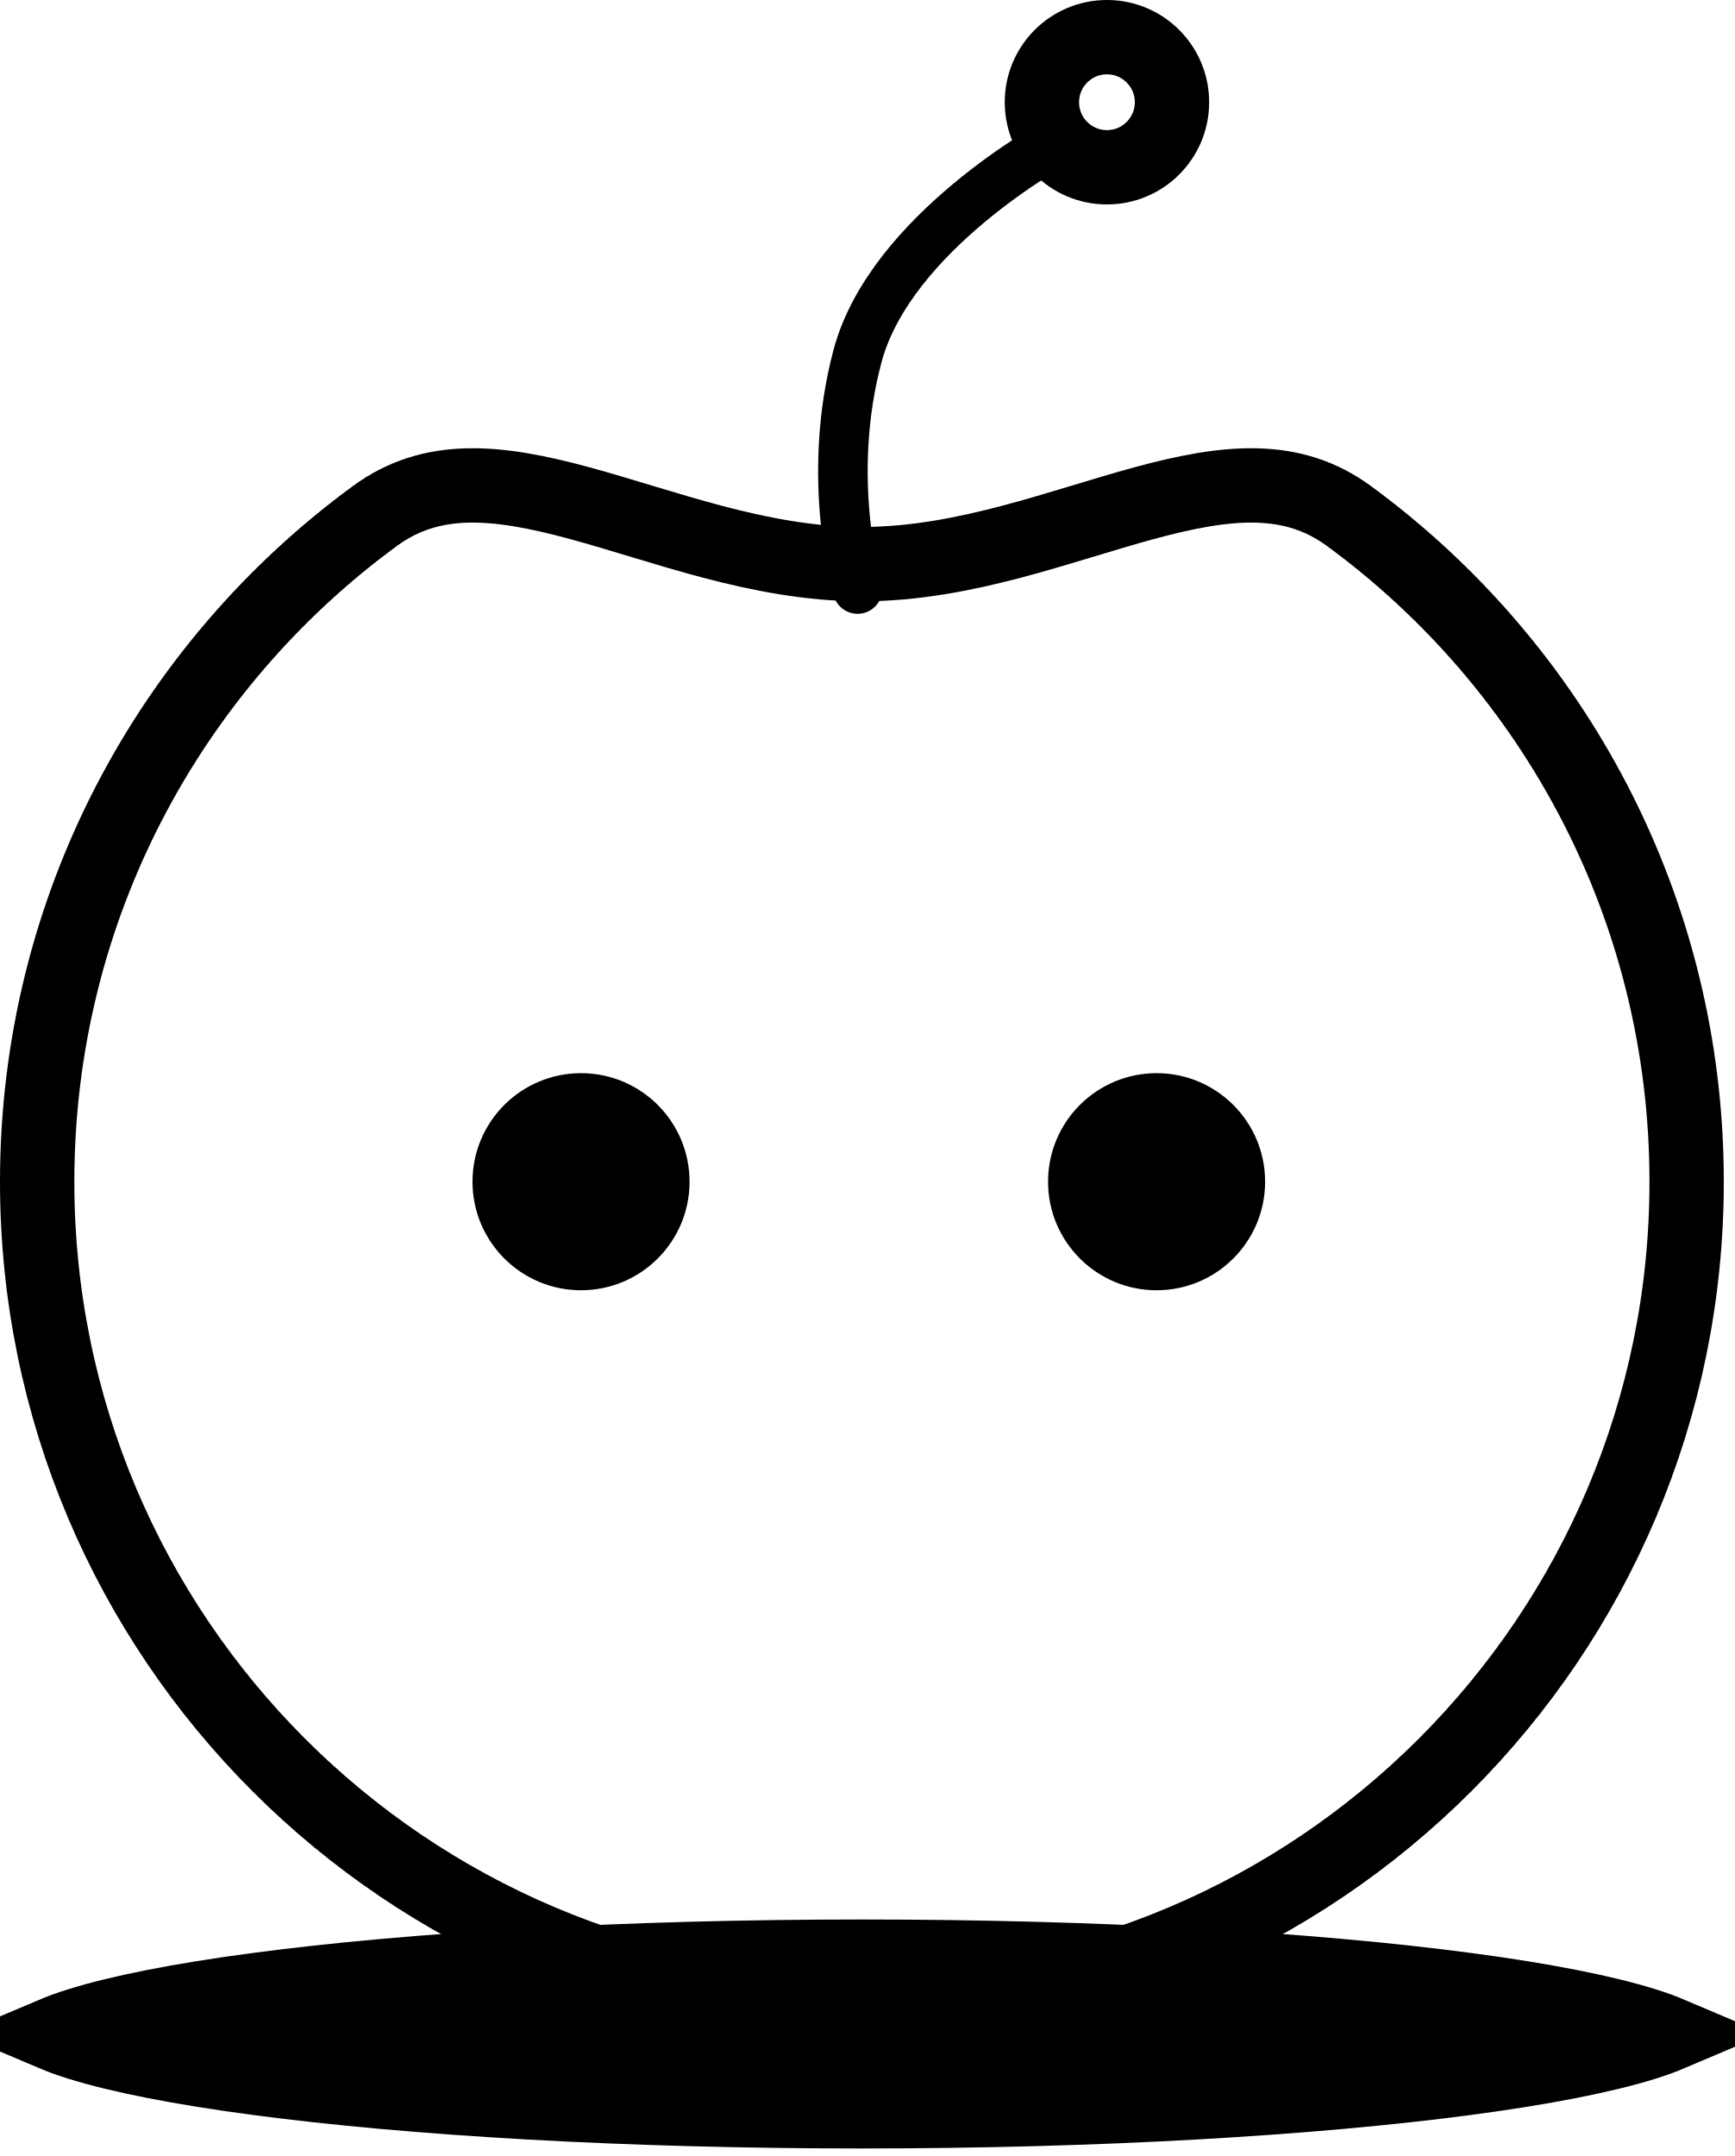
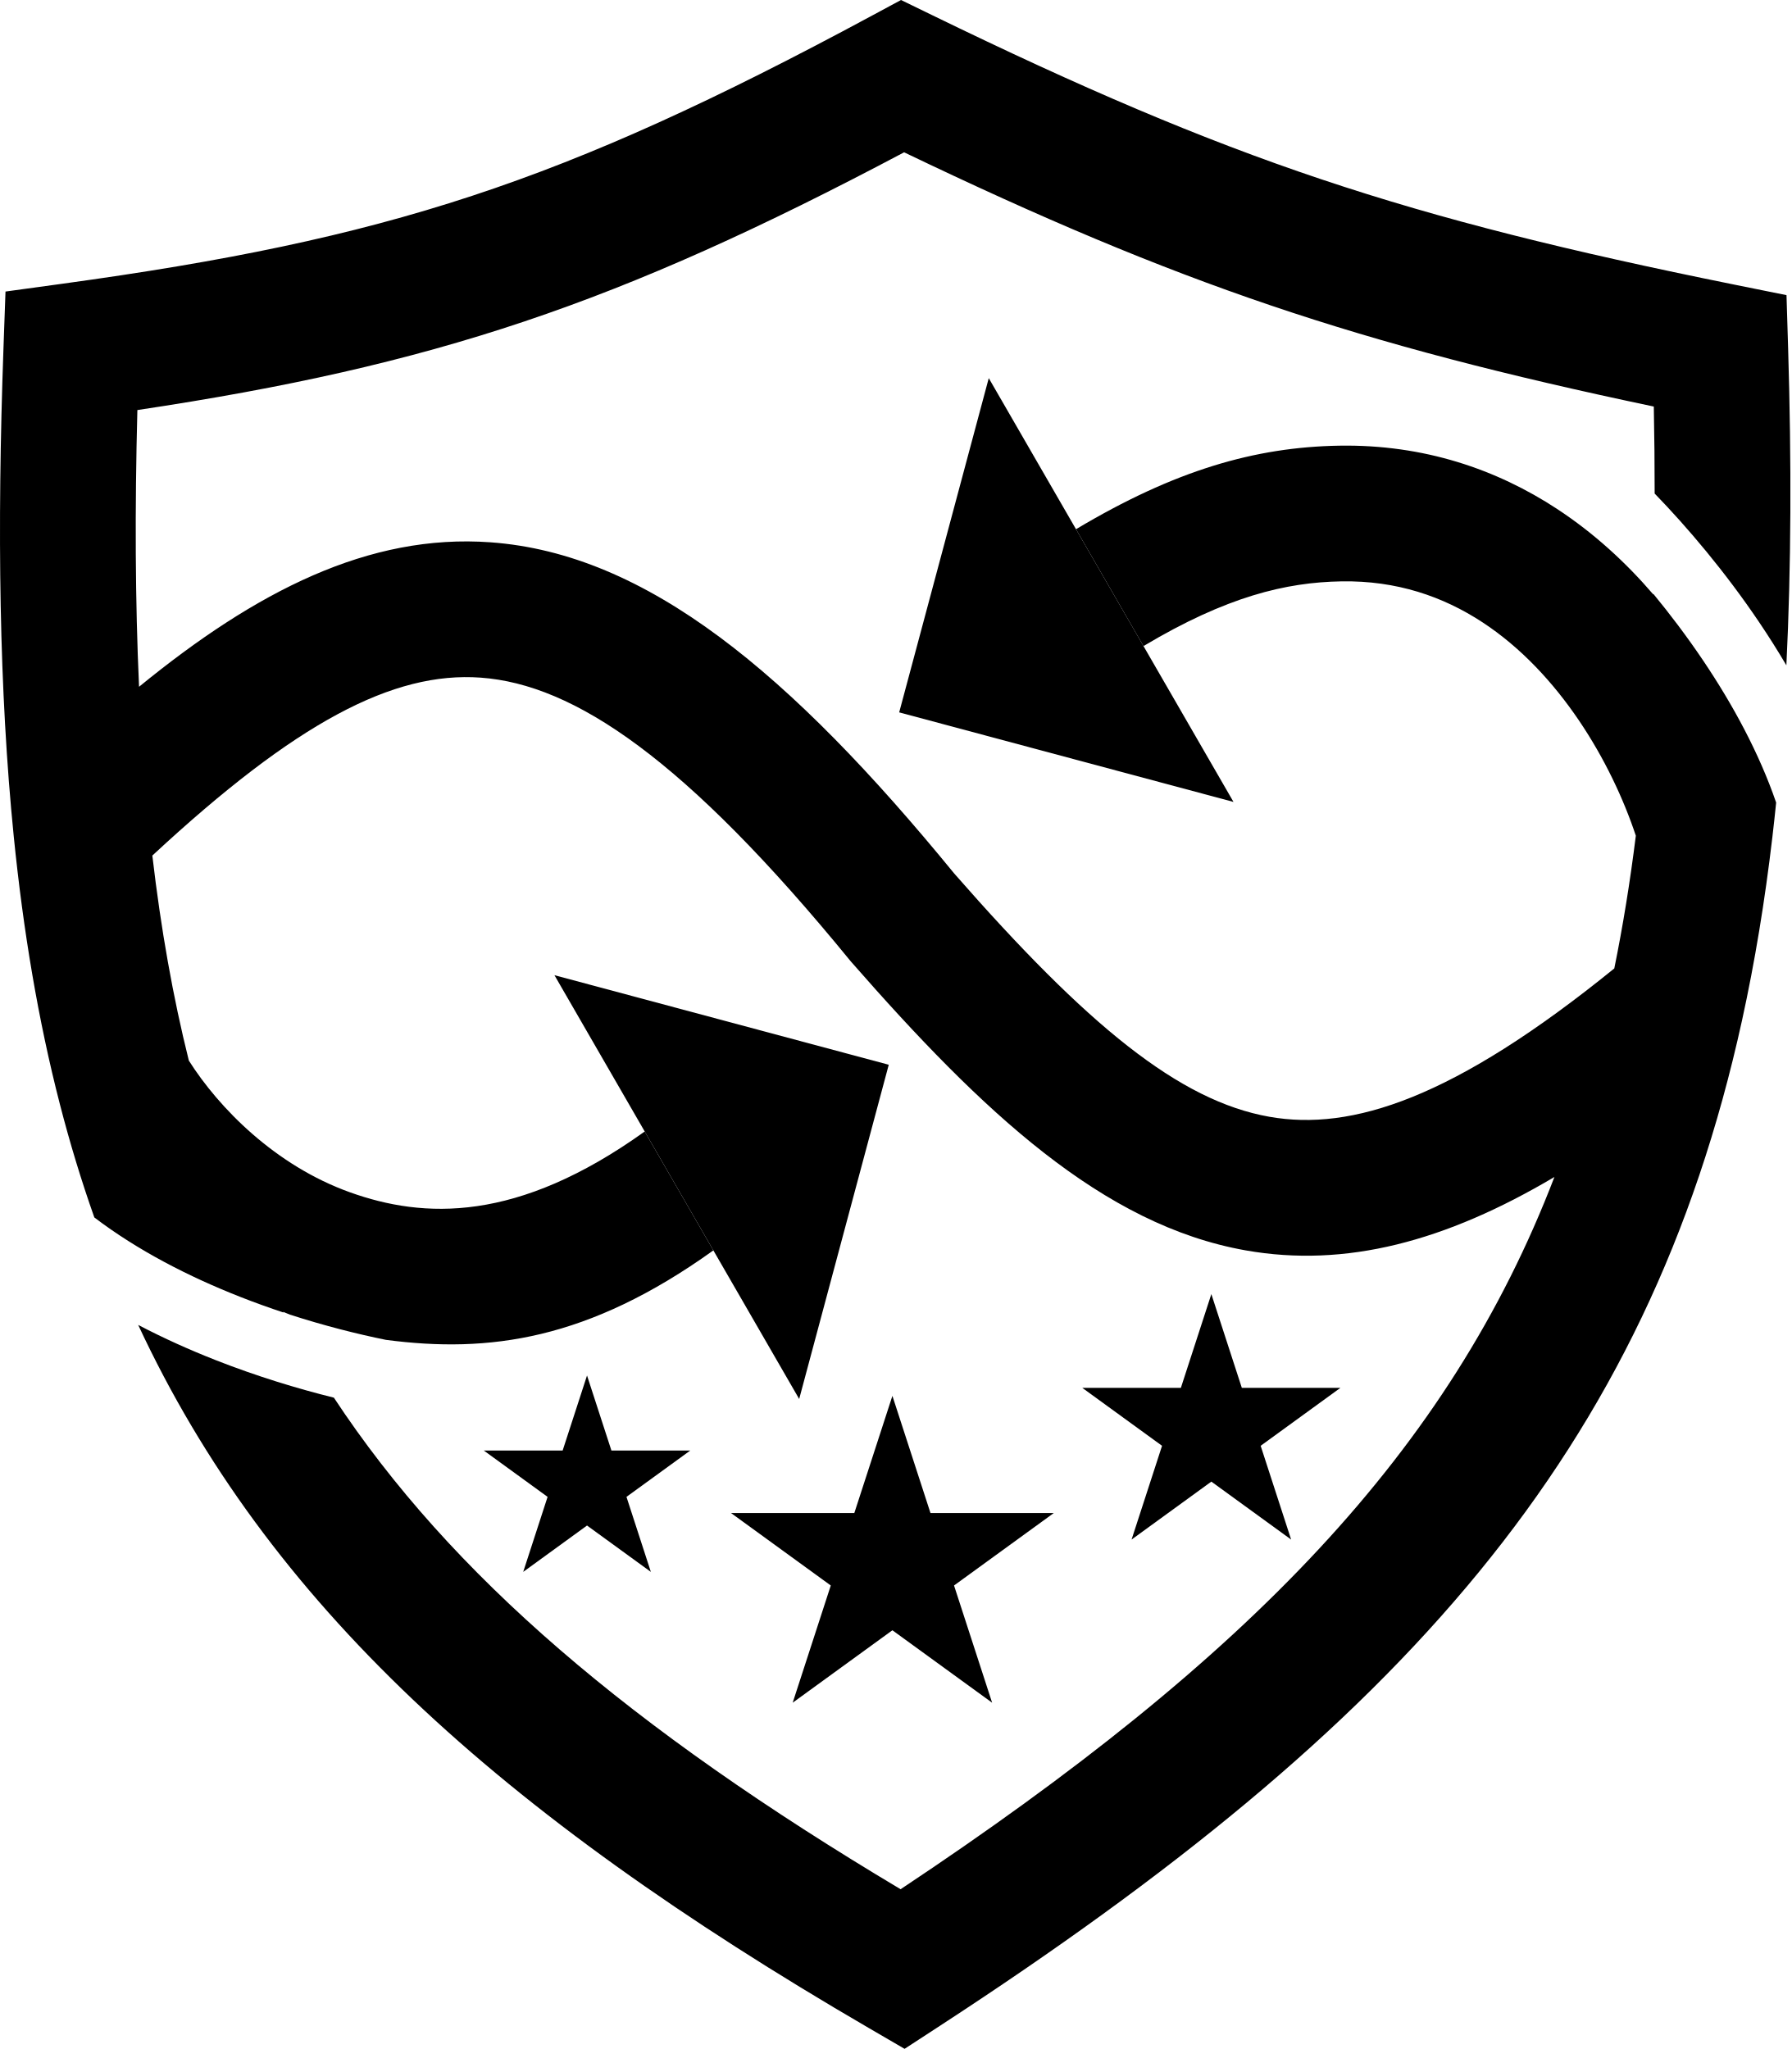
- <svg xmlns="http://www.w3.org/2000/svg" width="70" height="87" viewBox="0 0 70 87" fill="none">
-   <path d="M34.783 78.956C44.344 78.956 52.971 79.471 59.182 80.296C62.298 80.709 64.746 81.194 66.384 81.709C66.791 81.837 67.127 81.961 67.398 82.076C67.127 82.191 66.791 82.315 66.384 82.443C64.746 82.957 62.298 83.441 59.182 83.855C52.971 84.68 44.344 85.196 34.783 85.196C25.223 85.196 16.597 84.68 10.386 83.855C7.269 83.441 4.821 82.957 3.183 82.443C2.775 82.315 2.44 82.191 2.168 82.076C2.44 81.961 2.775 81.837 3.183 81.709C4.821 81.194 7.269 80.709 10.386 80.296C16.596 79.471 25.223 78.956 34.783 78.956Z" fill="black" stroke="black" stroke-width="3" />
-   <path d="M46.172 20.304C49.575 19.378 52.164 19.155 54.44 20.824C62.705 26.883 68.066 36.658 68.066 47.685C68.066 66.067 53.165 80.969 34.783 80.969C16.401 80.969 1.5 66.067 1.5 47.685C1.5 36.658 6.861 26.883 15.126 20.824C17.402 19.156 19.991 19.378 23.395 20.304C24.234 20.532 25.09 20.793 25.99 21.065C26.882 21.335 27.812 21.613 28.759 21.863C30.651 22.362 32.677 22.764 34.783 22.764C36.889 22.764 38.916 22.362 40.809 21.863C41.756 21.613 42.685 21.335 43.577 21.065C44.477 20.794 45.333 20.532 46.172 20.304Z" stroke="black" stroke-width="3" />
-   <circle cx="23.448" cy="47.685" r="4.38" fill="black" />
-   <circle cx="46.675" cy="47.685" r="4.38" fill="black" />
-   <path d="M34.609 23.768C34.609 23.768 33.275 19.339 34.609 14.357C35.944 9.375 42.588 5.765 42.588 5.765" stroke="black" stroke-width="2" stroke-linecap="round" />
-   <circle cx="44.672" cy="4.125" r="2.625" stroke="black" stroke-width="3" />
+ <svg xmlns="http://www.w3.org/2000/svg" width="264" height="302" viewBox="0 0 264 302" fill="none">
+   <path d="M131.504 205.733L137.117 223.008H155.281L140.586 233.684L146.199 250.959L131.504 240.283L116.81 250.959L122.423 233.684L107.728 223.008H125.891L131.504 205.733Z" fill="currentColor" />
+   <path d="M178.504 190.733L182.995 204.553H197.525L185.77 213.094L190.26 226.914L178.504 218.373L166.749 226.914L171.239 213.094L159.483 204.553H174.014L178.504 190.733Z" fill="currentColor" />
+   <path d="M86.504 202.733L90.097 213.789H101.721L92.317 220.622L95.909 231.678L86.504 224.845L77.1 231.678L80.692 220.622L71.287 213.789H82.912L86.504 202.733Z" fill="currentColor" />
+   <path d="M81.704 143.733L130.966 156.933L117.767 206.195L81.704 143.733Z" fill="currentColor" />
+   <path d="M181.767 118.195L132.504 104.996L145.704 55.733L181.767 118.195Z" fill="currentColor" />
+   <path d="M137.38 2.241C181.298 23.615 206.917 32.113 255.485 41.932L263.259 43.503L263.5 51.432C264.003 68.113 263.953 83.598 263.24 98.062C261.956 95.878 260.617 93.766 259.251 91.739C254.198 84.243 248.641 77.704 243.83 72.743C243.831 68.567 243.79 64.294 243.704 59.921C200.052 50.739 173.663 41.856 133.23 22.449C90.973 44.847 63.877 53.884 20.243 60.438C19.865 75.072 19.918 88.614 20.491 101.222C37.716 87.142 54.34 78.627 72.281 79.929C95.291 81.599 116.395 99.137 140.631 128.764C160.211 151.131 173.75 162.247 187.054 164.599C199.191 166.743 214.207 161.942 237.882 142.736C239.151 136.502 240.206 129.993 241.056 123.174C237.454 112.34 229.816 99.164 218.462 91.722C212.638 87.904 205.798 85.55 197.684 85.686C189.499 85.822 180.751 87.913 168.504 95.225L158.56 78C173.112 69.312 184.937 65.895 197.35 65.688C209.836 65.479 220.567 69.188 229.426 74.995C234.873 78.565 239.591 82.907 243.629 87.612C243.629 87.583 243.63 87.554 243.631 87.525C246.087 90.508 248.583 93.803 250.959 97.328C255.363 103.862 259.229 111.007 261.733 118.292C261.558 120.01 261.374 121.713 261.175 123.4C260.069 132.816 258.594 141.788 256.708 150.378C242.721 214.076 206.642 254.201 138.462 298.612L133.299 301.976L127.973 298.876C73.332 267.068 39.405 236.158 20.363 195.279C24.151 197.263 28.009 198.986 31.792 200.472C37.831 202.844 43.804 204.662 49.2 206C66.437 232.164 92.902 254.706 132.712 278.452C184.153 244.258 213.549 213.89 229.059 173.474C213.027 182.974 198.298 186.896 183.574 184.294C162.482 180.567 144.731 163.826 125.477 141.817L125.367 141.691L125.26 141.562C100.976 111.849 84.638 100.878 70.833 99.876C57.921 98.939 43.586 106.475 22.449 126.101C23.708 136.902 25.482 146.929 27.829 156.321C32.252 163.305 40.57 171.785 51.544 175.723C62.444 179.634 76.195 180.256 95.004 166.77L99.735 174.964L105.122 184.294C86.652 197.537 72.022 199.473 56.867 197.48C52.677 196.63 47.827 195.411 42.729 193.764C42.393 193.629 42.058 193.492 41.726 193.353C41.744 193.386 41.761 193.419 41.779 193.452C39.697 192.762 37.577 192 35.448 191.164C27.804 188.162 20.263 184.283 13.899 179.435C11.993 174.048 10.304 168.488 8.82 162.734C5.64 150.4 3.433 137.29 2.022 123.232C-0.129 101.804 -0.442 78.061 0.51 51.377L0.81 42.97L9.145 41.826C56.995 35.263 82.699 26.965 128.262 2.429L132.773 0L137.38 2.241Z" fill="currentColor" />
</svg>
